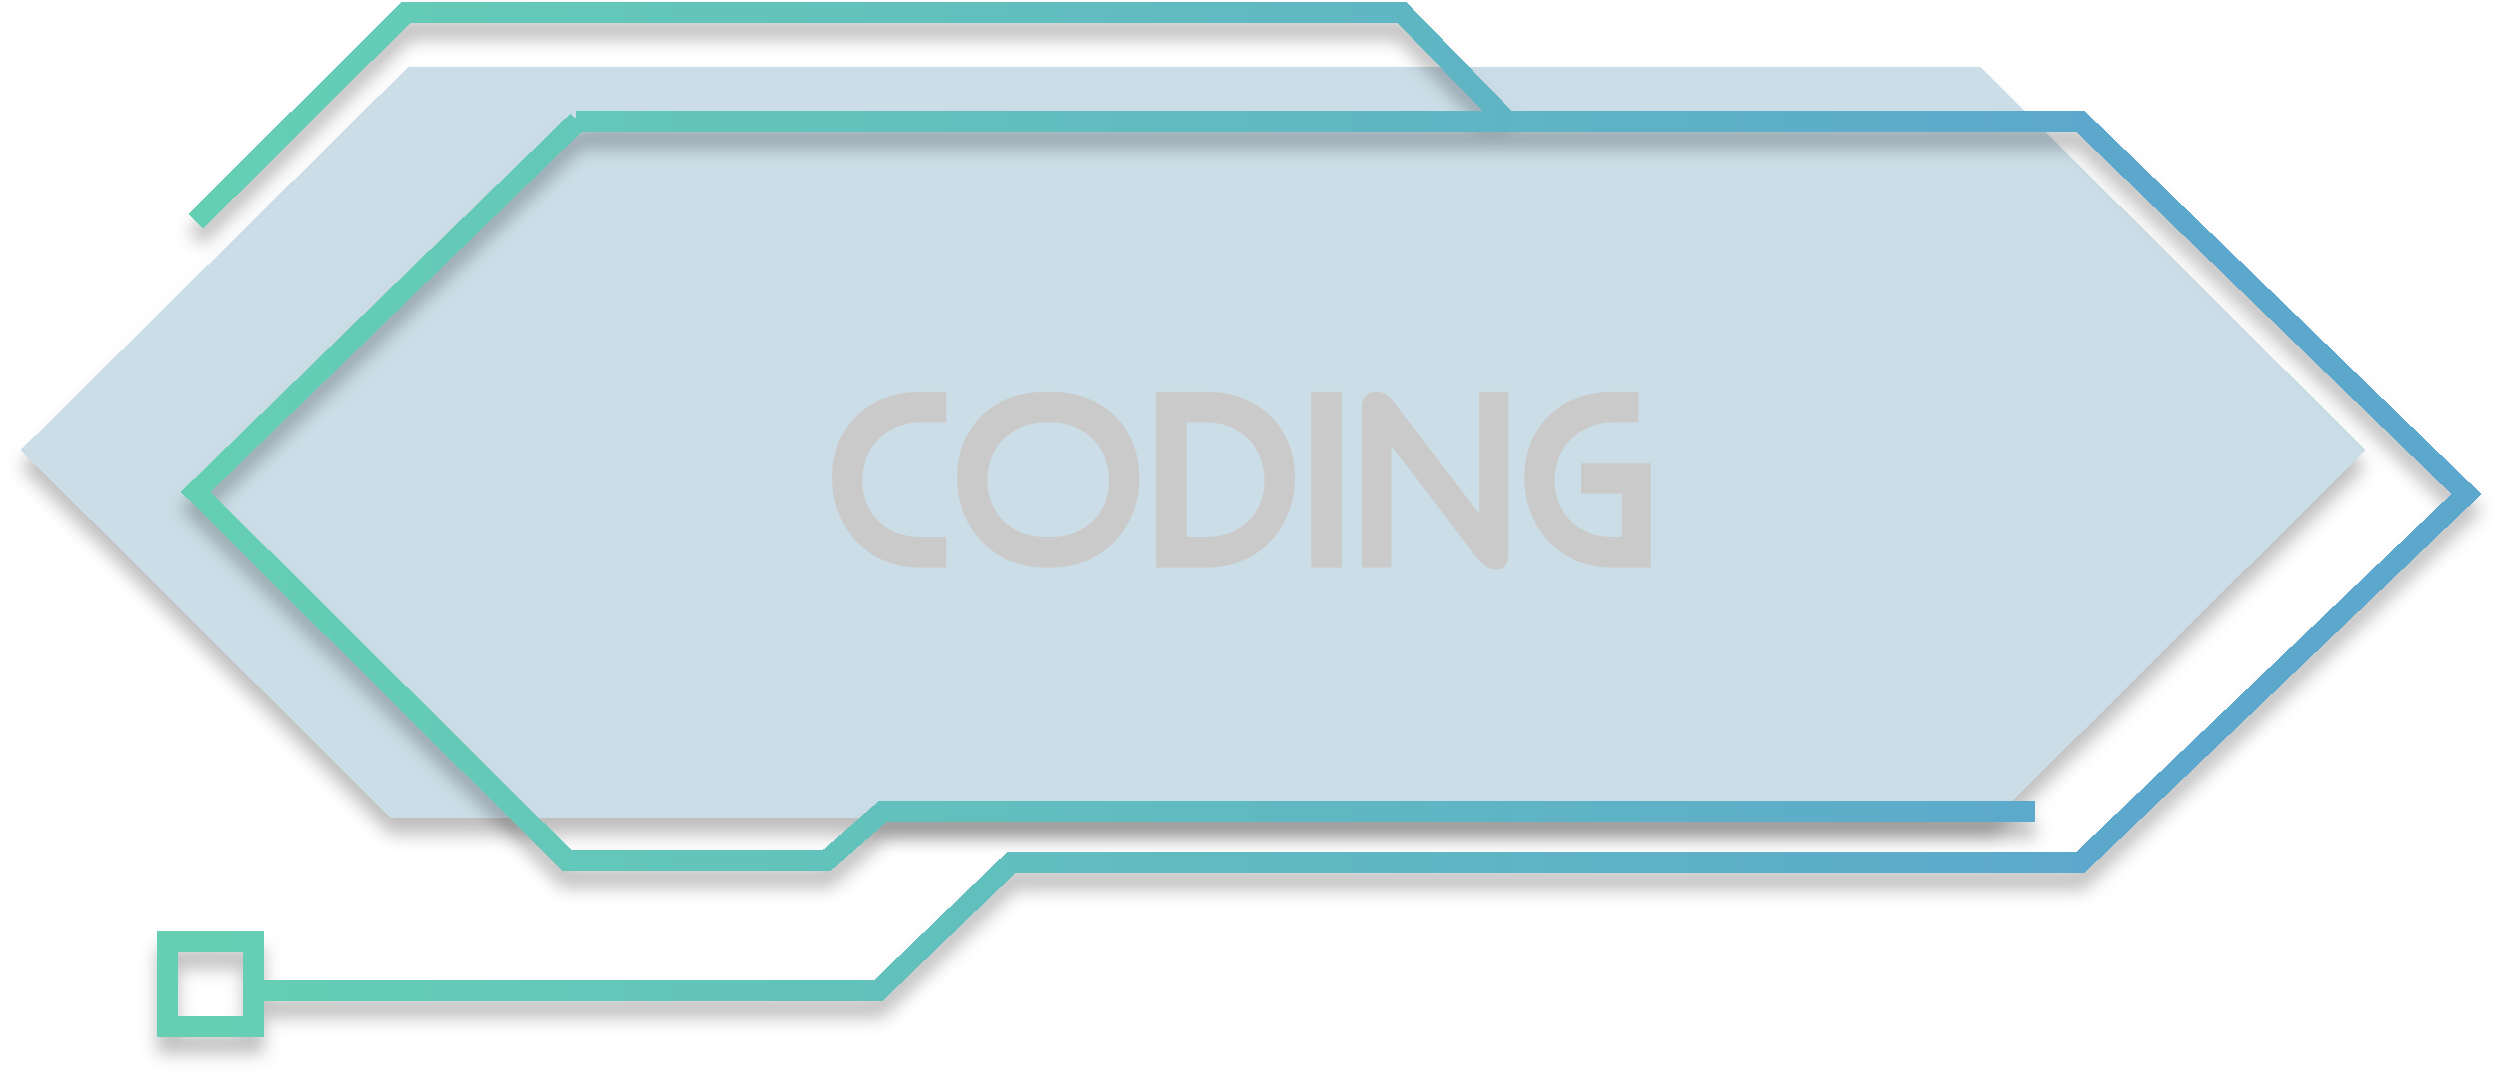
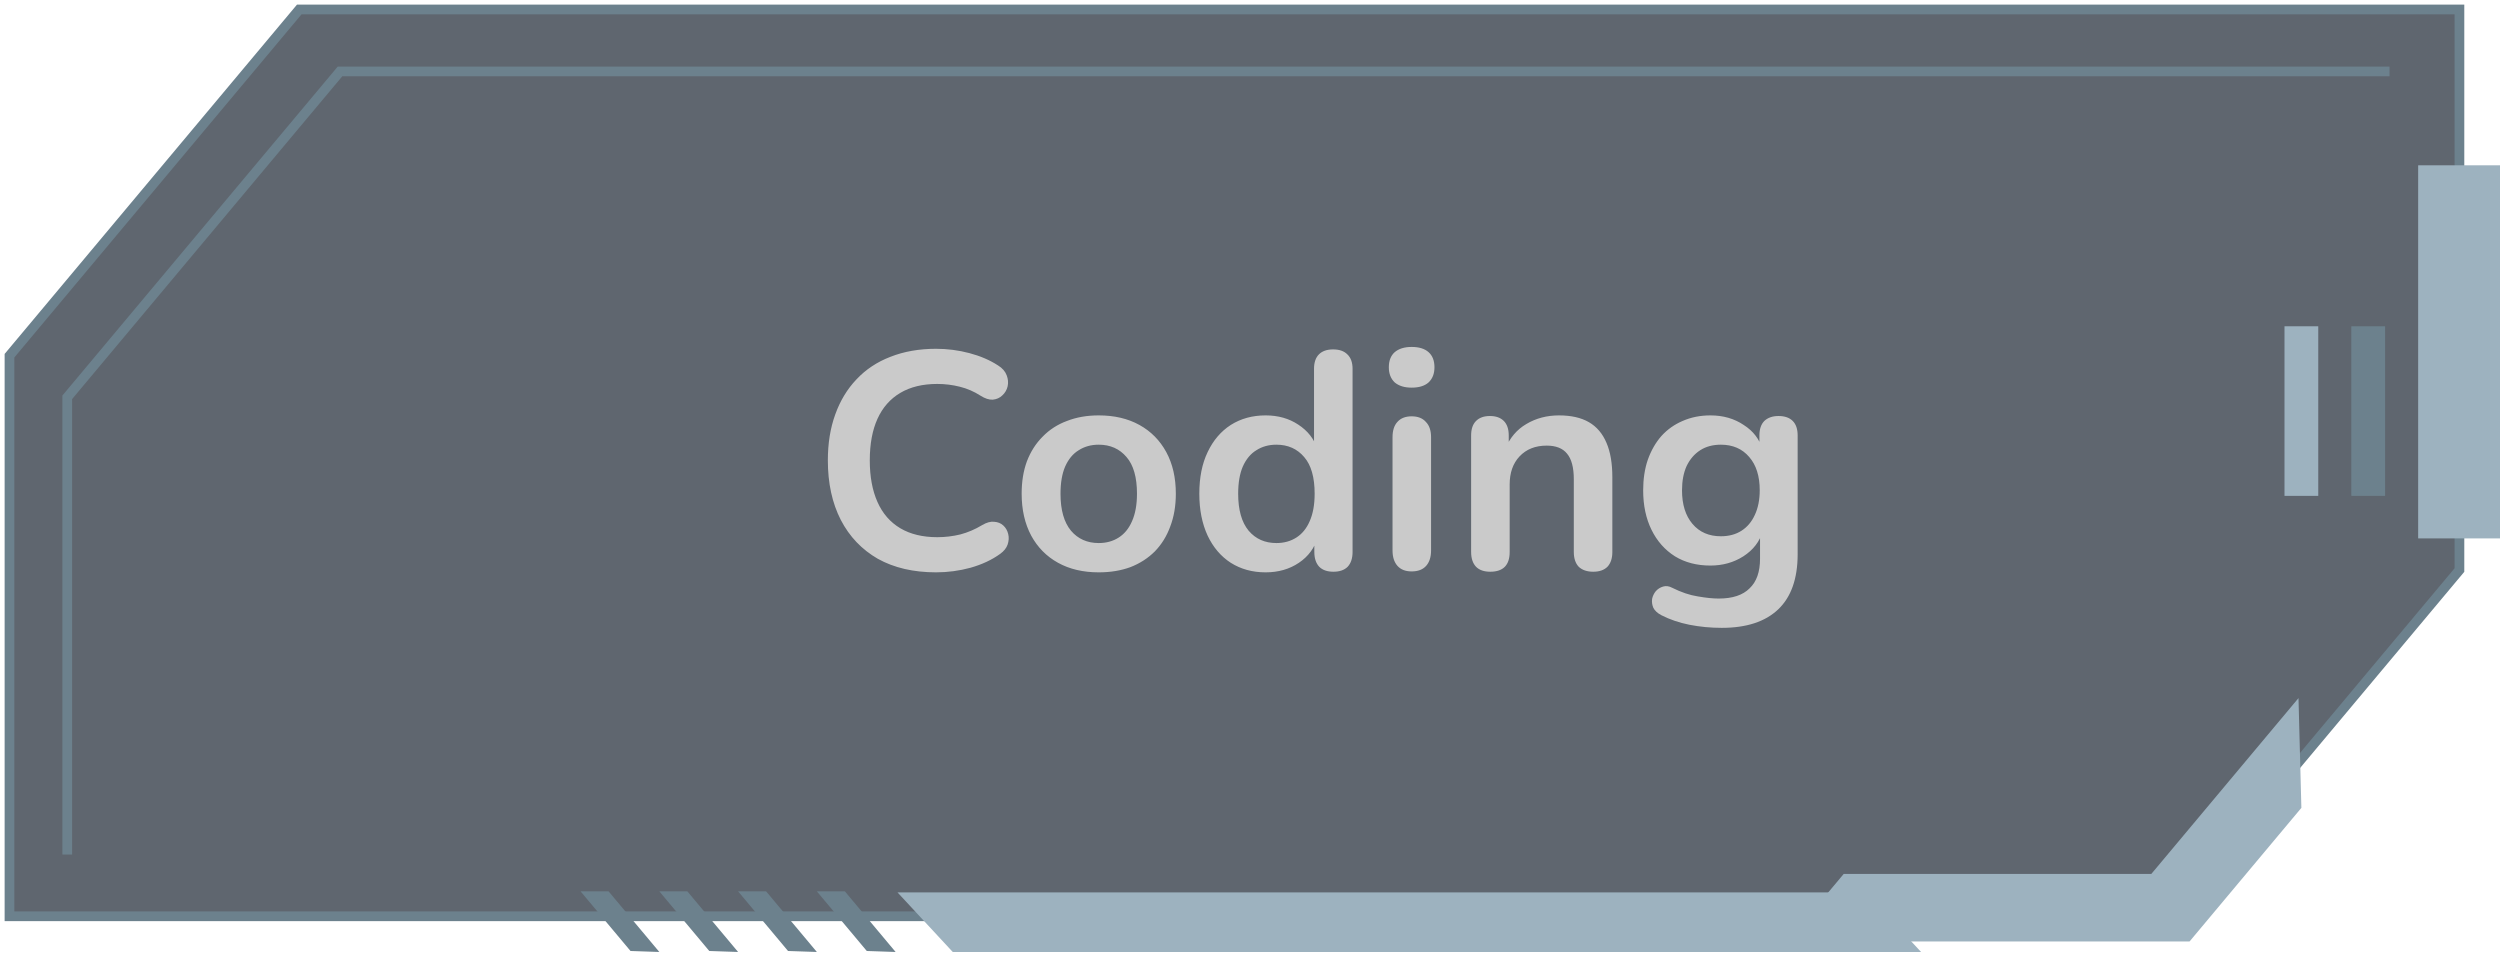
- <svg xmlns="http://www.w3.org/2000/svg" width="599" height="257" viewBox="0 0 599 257" fill="none">
-   <g filter="url(#filter0_d_818_2731)">
-     <path d="M474.396 16H97.892L4.961 107.848L93.644 196H478.113L566.796 107.848L474.396 16Z" fill="#5190AE" fill-opacity="0.3" shape-rendering="crispEdges" />
-   </g>
-   <g filter="url(#filter1_d_818_2731)">
-     <path d="M137.908 29.036H498.396L590.961 118.374L498.396 206.691H242.301L210.417 237.321H60.771M60.771 237.321V225.58H40.201V246H60.771V237.321ZM487.597 194.439H211.446L198.075 206.181H135.851L46.886 117.863L138.423 29.036M361.092 29.036L335.894 3H97.283L46.886 53.029" stroke="url(#paint0_linear_818_2731)" stroke-width="5" shape-rendering="crispEdges" />
-   </g>
-   <path d="M220.573 136C217.441 136 214.561 135.46 211.933 134.38C209.341 133.264 207.109 131.752 205.237 129.844C203.401 127.9 201.961 125.614 200.917 122.986C199.873 120.358 199.351 117.532 199.351 114.508C199.351 111.448 199.855 108.658 200.863 106.138C201.907 103.618 203.347 101.458 205.183 99.658C207.055 97.822 209.287 96.4 211.879 95.392C214.507 94.384 217.405 93.88 220.573 93.88H226.729V101.224H220.573C218.557 101.224 216.685 101.584 214.957 102.304C213.265 102.988 211.789 103.942 210.529 105.166C209.305 106.39 208.333 107.866 207.613 109.594C206.929 111.286 206.587 113.122 206.587 115.102C206.587 117.082 206.929 118.9 207.613 120.556C208.297 122.212 209.251 123.652 210.475 124.876C211.699 126.064 213.175 127 214.903 127.684C216.631 128.332 218.521 128.656 220.573 128.656H226.729V136H220.573ZM250.533 136C247.437 136 244.575 135.46 241.947 134.38C239.355 133.264 237.123 131.734 235.251 129.79C233.379 127.846 231.921 125.578 230.877 122.986C229.833 120.358 229.311 117.532 229.311 114.508C229.311 111.484 229.815 108.712 230.823 106.192C231.867 103.672 233.307 101.494 235.143 99.658C237.015 97.822 239.247 96.4 241.839 95.392C244.467 94.384 247.365 93.88 250.533 93.88H251.775C254.979 93.88 257.877 94.402 260.469 95.446C263.097 96.454 265.329 97.876 267.165 99.712C269.037 101.548 270.477 103.726 271.485 106.246C272.493 108.766 272.997 111.52 272.997 114.508C272.997 117.532 272.475 120.358 271.431 122.986C270.387 125.578 268.911 127.846 267.003 129.79C265.131 131.734 262.899 133.264 260.307 134.38C257.715 135.46 254.871 136 251.775 136H250.533ZM250.533 101.224C248.517 101.224 246.663 101.566 244.971 102.25C243.279 102.934 241.803 103.888 240.543 105.112C239.319 106.336 238.347 107.794 237.627 109.486C236.943 111.178 236.601 113.05 236.601 115.102C236.601 117.082 236.943 118.9 237.627 120.556C238.311 122.212 239.265 123.652 240.489 124.876C241.713 126.064 243.171 127 244.863 127.684C246.591 128.332 248.481 128.656 250.533 128.656H251.775C253.863 128.656 255.753 128.314 257.445 127.63C259.173 126.946 260.649 126.01 261.873 124.822C263.097 123.598 264.033 122.158 264.681 120.502C265.365 118.846 265.707 117.046 265.707 115.102C265.707 113.086 265.365 111.232 264.681 109.54C263.997 107.848 263.025 106.39 261.765 105.166C260.541 103.906 259.065 102.934 257.337 102.25C255.645 101.566 253.791 101.224 251.775 101.224H250.533ZM276.999 136V93.88H289.095C292.227 93.88 295.089 94.384 297.681 95.392C300.273 96.4 302.505 97.822 304.377 99.658C306.249 101.458 307.707 103.618 308.751 106.138C309.795 108.658 310.317 111.448 310.317 114.508C310.317 117.532 309.777 120.358 308.697 122.986C307.653 125.614 306.195 127.9 304.323 129.844C302.451 131.752 300.201 133.264 297.573 134.38C294.981 135.46 292.155 136 289.095 136H276.999ZM284.343 101.224V128.656H289.095C291.183 128.656 293.073 128.314 294.765 127.63C296.457 126.946 297.915 126.01 299.139 124.822C300.363 123.598 301.299 122.158 301.947 120.502C302.631 118.846 302.973 117.046 302.973 115.102C302.973 113.122 302.631 111.286 301.947 109.594C301.263 107.866 300.309 106.39 299.085 105.166C297.861 103.942 296.385 102.988 294.657 102.304C292.965 101.584 291.111 101.224 289.095 101.224H284.343ZM314.176 136V93.88H321.52V136H314.176ZM333.379 106.786V136H326.305V97.552C326.305 96.436 326.611 95.554 327.223 94.906C327.835 94.222 328.717 93.88 329.869 93.88C330.589 93.88 331.255 94.042 331.867 94.366C332.515 94.654 333.163 95.212 333.811 96.04L354.385 123.094V93.88H361.405V132.382C361.405 135.082 360.487 136.432 358.651 136.432C357.751 136.432 356.959 136.234 356.275 135.838C355.591 135.406 354.835 134.758 354.007 133.894L333.379 106.786ZM395.55 110.998V136H386.424C383.292 136 380.43 135.46 377.838 134.38C375.246 133.264 373.014 131.752 371.142 129.844C369.27 127.9 367.812 125.614 366.768 122.986C365.724 120.358 365.202 117.532 365.202 114.508C365.202 111.448 365.706 108.658 366.714 106.138C367.758 103.618 369.198 101.458 371.034 99.658C372.906 97.822 375.138 96.4 377.73 95.392C380.358 94.384 383.256 93.88 386.424 93.88H392.58V101.224H386.424C384.408 101.224 382.554 101.584 380.862 102.304C379.17 102.988 377.694 103.942 376.434 105.166C375.21 106.39 374.238 107.866 373.518 109.594C372.834 111.286 372.492 113.122 372.492 115.102C372.492 117.082 372.834 118.9 373.518 120.556C374.202 122.212 375.156 123.652 376.38 124.876C377.604 126.064 379.062 127 380.754 127.684C382.482 128.332 384.372 128.656 386.424 128.656H388.638V118.288H378.81V110.998H395.55Z" fill="#CACACA" />
-   <defs>
-     <filter id="filter0_d_818_2731" x="0.961" y="16" width="569.835" height="188" filterUnits="userSpaceOnUse" color-interpolation-filters="sRGB">
-       <feFlood flood-opacity="0" result="BackgroundImageFix" />
-       <feColorMatrix in="SourceAlpha" type="matrix" values="0 0 0 0 0 0 0 0 0 0 0 0 0 0 0 0 0 0 127 0" result="hardAlpha" />
-       <feOffset dy="4" />
-       <feGaussianBlur stdDeviation="2" />
-       <feComposite in2="hardAlpha" operator="out" />
-       <feColorMatrix type="matrix" values="0 0 0 0 0 0 0 0 0 0 0 0 0 0 0 0 0 0 0.25 0" />
-       <feBlend mode="normal" in2="BackgroundImageFix" result="effect1_dropShadow_818_2731" />
-       <feBlend mode="normal" in="SourceGraphic" in2="effect1_dropShadow_818_2731" result="shape" />
-     </filter>
-     <filter id="filter1_d_818_2731" x="33.701" y="0.5" width="564.87" height="256" filterUnits="userSpaceOnUse" color-interpolation-filters="sRGB">
-       <feFlood flood-opacity="0" result="BackgroundImageFix" />
-       <feColorMatrix in="SourceAlpha" type="matrix" values="0 0 0 0 0 0 0 0 0 0 0 0 0 0 0 0 0 0 127 0" result="hardAlpha" />
-       <feOffset dy="4" />
-       <feGaussianBlur stdDeviation="2" />
-       <feComposite in2="hardAlpha" operator="out" />
-       <feColorMatrix type="matrix" values="0 0 0 0 0 0 0 0 0 0 0 0 0 0 0 0 0 0 0.25 0" />
-       <feBlend mode="normal" in2="BackgroundImageFix" result="effect1_dropShadow_818_2731" />
-       <feBlend mode="normal" in="SourceGraphic" in2="effect1_dropShadow_818_2731" result="shape" />
-     </filter>
-     <linearGradient id="paint0_linear_818_2731" x1="50.93" y1="124.894" x2="502.744" y2="124.894" gradientUnits="userSpaceOnUse">
-       <stop stop-color="#65CFB4" />
-       <stop offset="1" stop-color="#5CA8CC" />
-     </linearGradient>
-   </defs>
+ <svg xmlns="http://www.w3.org/2000/svg" width="527" height="201" viewBox="0 0 527 201" fill="none">
+   <path d="M2 74.979V193.144H457.365L518.449 120.165V2H63.082L2 74.979Z" fill="#1C2633" fill-opacity="0.7" stroke="#6C818D" stroke-width="2.049" stroke-miterlimit="10" />
+   <path d="M503.713 15.058H71.674L14.174 83.754V180.132" stroke="#6C818D" stroke-width="2.049" stroke-miterlimit="10" />
+   <path d="M484.523 147.158L453.497 184.227H388.652L376.741 198.459H461.56L485.131 170.297L484.523 147.158Z" fill="#9DB2BF" />
+   <path d="M189.195 188.118H393.315L404.959 200.677H200.839L189.195 188.118Z" fill="#9DB2BF" />
+   <path d="M188.795 200.677L178.096 187.895H172.192L182.718 200.468L188.795 200.677Z" fill="#6C818D" />
+   <path d="M172.195 200.677L161.496 187.895H155.593L166.119 200.468L172.195 200.677Z" fill="#6C818D" />
+   <path d="M155.591 200.677L144.892 187.895H138.989L149.515 200.468L155.591 200.677Z" fill="#6C818D" />
+   <path d="M138.987 200.677L128.288 187.895H122.385L132.911 200.468L138.987 200.677Z" fill="#6C818D" />
+   <path d="M509.75 113.495H527V34.846H509.75V113.495Z" fill="#9DB2BF" />
+   <path d="M481.572 104.528H488.688V68.779H481.572V104.528Z" fill="#9DB2BF" />
+   <path d="M495.659 104.528H502.775V68.779H495.659V104.528Z" fill="#6C818D" />
+   <path d="M197.325 120.65C192.558 120.65 188.463 119.697 185.04 117.79C181.66 115.84 179.06 113.11 177.24 109.6C175.42 106.047 174.51 101.865 174.51 97.055C174.51 93.458 175.03 90.23 176.07 87.37C177.11 84.467 178.605 81.997 180.555 79.96C182.505 77.88 184.888 76.298 187.705 75.215C190.565 74.088 193.772 73.525 197.325 73.525C199.708 73.525 202.048 73.828 204.345 74.435C206.642 75.042 208.657 75.908 210.39 77.035C211.3 77.598 211.907 78.292 212.21 79.115C212.513 79.895 212.578 80.675 212.405 81.455C212.232 82.192 211.863 82.82 211.3 83.34C210.78 83.86 210.108 84.163 209.285 84.25C208.505 84.293 207.638 84.012 206.685 83.405C205.342 82.538 203.89 81.91 202.33 81.52C200.77 81.13 199.188 80.935 197.585 80.935C194.508 80.935 191.908 81.563 189.785 82.82C187.662 84.077 186.058 85.897 184.975 88.28C183.892 90.663 183.35 93.588 183.35 97.055C183.35 100.478 183.892 103.403 184.975 105.83C186.058 108.257 187.662 110.098 189.785 111.355C191.908 112.612 194.508 113.24 197.585 113.24C199.232 113.24 200.857 113.045 202.46 112.655C204.063 112.222 205.58 111.572 207.01 110.705C207.963 110.142 208.808 109.903 209.545 109.99C210.325 110.033 210.975 110.293 211.495 110.77C212.015 111.247 212.362 111.853 212.535 112.59C212.708 113.283 212.665 114.02 212.405 114.8C212.145 115.537 211.625 116.187 210.845 116.75C209.112 118.007 207.032 118.982 204.605 119.675C202.222 120.325 199.795 120.65 197.325 120.65ZM231.615 120.65C228.321 120.65 225.461 119.978 223.035 118.635C220.608 117.292 218.723 115.385 217.38 112.915C216.036 110.402 215.365 107.455 215.365 104.075C215.365 101.518 215.733 99.243 216.47 97.25C217.25 95.213 218.355 93.48 219.785 92.05C221.215 90.577 222.926 89.472 224.92 88.735C226.913 87.955 229.145 87.565 231.615 87.565C234.908 87.565 237.768 88.237 240.195 89.58C242.621 90.923 244.506 92.83 245.85 95.3C247.193 97.77 247.865 100.695 247.865 104.075C247.865 106.632 247.475 108.928 246.695 110.965C245.958 113.002 244.875 114.757 243.445 116.23C242.015 117.66 240.303 118.765 238.31 119.545C236.316 120.282 234.085 120.65 231.615 120.65ZM231.615 114.475C233.218 114.475 234.626 114.085 235.84 113.305C237.053 112.525 237.985 111.377 238.635 109.86C239.328 108.3 239.675 106.372 239.675 104.075C239.675 100.608 238.938 98.03 237.465 96.34C235.991 94.607 234.041 93.74 231.615 93.74C230.011 93.74 228.603 94.13 227.39 94.91C226.176 95.647 225.223 96.795 224.53 98.355C223.88 99.872 223.555 101.778 223.555 104.075C223.555 107.498 224.291 110.098 225.765 111.875C227.238 113.608 229.188 114.475 231.615 114.475ZM266.791 120.65C264.017 120.65 261.569 119.978 259.446 118.635C257.366 117.292 255.741 115.385 254.571 112.915C253.401 110.402 252.816 107.455 252.816 104.075C252.816 100.652 253.401 97.727 254.571 95.3C255.741 92.83 257.366 90.923 259.446 89.58C261.569 88.237 264.017 87.565 266.791 87.565C269.434 87.565 271.731 88.215 273.681 89.515C275.674 90.815 277.017 92.527 277.711 94.65H276.996V77.75C276.996 76.407 277.342 75.388 278.036 74.695C278.729 74.002 279.726 73.655 281.026 73.655C282.326 73.655 283.322 74.002 284.016 74.695C284.752 75.388 285.121 76.407 285.121 77.75V116.36C285.121 117.703 284.774 118.743 284.081 119.48C283.387 120.173 282.391 120.52 281.091 120.52C279.791 120.52 278.794 120.173 278.101 119.48C277.407 118.743 277.061 117.703 277.061 116.36V111.29L277.776 113.24C277.126 115.493 275.804 117.292 273.811 118.635C271.817 119.978 269.477 120.65 266.791 120.65ZM269.066 114.475C270.669 114.475 272.077 114.085 273.291 113.305C274.504 112.525 275.436 111.377 276.086 109.86C276.779 108.3 277.126 106.372 277.126 104.075C277.126 100.608 276.389 98.03 274.916 96.34C273.442 94.607 271.492 93.74 269.066 93.74C267.462 93.74 266.054 94.13 264.841 94.91C263.627 95.647 262.674 96.795 261.981 98.355C261.331 99.872 261.006 101.778 261.006 104.075C261.006 107.498 261.742 110.098 263.216 111.875C264.689 113.608 266.639 114.475 269.066 114.475ZM297.575 120.455C296.275 120.455 295.279 120.065 294.585 119.285C293.892 118.505 293.545 117.422 293.545 116.035V92.18C293.545 90.75 293.892 89.667 294.585 88.93C295.279 88.15 296.275 87.76 297.575 87.76C298.875 87.76 299.872 88.15 300.565 88.93C301.302 89.667 301.67 90.75 301.67 92.18V116.035C301.67 117.422 301.324 118.505 300.63 119.285C299.937 120.065 298.919 120.455 297.575 120.455ZM297.575 81.715C296.059 81.715 294.867 81.347 294 80.61C293.177 79.83 292.765 78.768 292.765 77.425C292.765 76.038 293.177 74.977 294 74.24C294.867 73.503 296.059 73.135 297.575 73.135C299.135 73.135 300.327 73.503 301.15 74.24C301.974 74.977 302.385 76.038 302.385 77.425C302.385 78.768 301.974 79.83 301.15 80.61C300.327 81.347 299.135 81.715 297.575 81.715ZM314.143 120.52C312.843 120.52 311.846 120.173 311.153 119.48C310.459 118.743 310.113 117.703 310.113 116.36V91.79C310.113 90.447 310.459 89.428 311.153 88.735C311.846 88.042 312.821 87.695 314.078 87.695C315.334 87.695 316.309 88.042 317.003 88.735C317.696 89.428 318.043 90.447 318.043 91.79V96.21L317.328 94.585C318.281 92.288 319.754 90.555 321.748 89.385C323.784 88.172 326.081 87.565 328.638 87.565C331.194 87.565 333.296 88.042 334.943 88.995C336.589 89.948 337.824 91.4 338.648 93.35C339.471 95.257 339.883 97.683 339.883 100.63V116.36C339.883 117.703 339.536 118.743 338.843 119.48C338.149 120.173 337.153 120.52 335.853 120.52C334.553 120.52 333.534 120.173 332.798 119.48C332.104 118.743 331.758 117.703 331.758 116.36V101.02C331.758 98.55 331.281 96.752 330.328 95.625C329.418 94.498 327.988 93.935 326.038 93.935C323.654 93.935 321.748 94.693 320.318 96.21C318.931 97.683 318.238 99.655 318.238 102.125V116.36C318.238 119.133 316.873 120.52 314.143 120.52ZM362.955 132.35C360.615 132.35 358.34 132.133 356.13 131.7C353.963 131.267 351.992 130.595 350.215 129.685C349.392 129.252 348.828 128.732 348.525 128.125C348.265 127.518 348.178 126.89 348.265 126.24C348.395 125.633 348.655 125.092 349.045 124.615C349.478 124.138 349.998 123.813 350.605 123.64C351.212 123.467 351.84 123.553 352.49 123.9C354.397 124.853 356.195 125.46 357.885 125.72C359.618 126.023 361.092 126.175 362.305 126.175C365.208 126.175 367.375 125.46 368.805 124.03C370.278 122.643 371.015 120.563 371.015 117.79V111.94H371.6C370.95 114.15 369.585 115.927 367.505 117.27C365.468 118.57 363.15 119.22 360.55 119.22C357.69 119.22 355.198 118.57 353.075 117.27C350.952 115.927 349.305 114.063 348.135 111.68C346.965 109.297 346.38 106.523 346.38 103.36C346.38 100.977 346.705 98.832 347.355 96.925C348.048 94.975 349.002 93.307 350.215 91.92C351.472 90.533 352.967 89.472 354.7 88.735C356.477 87.955 358.427 87.565 360.55 87.565C363.237 87.565 365.577 88.237 367.57 89.58C369.607 90.88 370.928 92.613 371.535 94.78L370.885 96.405V91.79C370.885 90.447 371.232 89.428 371.925 88.735C372.662 88.042 373.658 87.695 374.915 87.695C376.215 87.695 377.212 88.042 377.905 88.735C378.598 89.428 378.945 90.447 378.945 91.79V116.815C378.945 121.972 377.58 125.85 374.85 128.45C372.12 131.05 368.155 132.35 362.955 132.35ZM362.76 113.045C364.45 113.045 365.902 112.655 367.115 111.875C368.328 111.095 369.26 109.99 369.91 108.56C370.603 107.087 370.95 105.353 370.95 103.36C370.95 100.37 370.213 98.03 368.74 96.34C367.267 94.607 365.273 93.74 362.76 93.74C361.07 93.74 359.618 94.13 358.405 94.91C357.192 95.69 356.238 96.795 355.545 98.225C354.895 99.655 354.57 101.367 354.57 103.36C354.57 106.35 355.307 108.712 356.78 110.445C358.253 112.178 360.247 113.045 362.76 113.045Z" fill="#CACACA" />
</svg>
